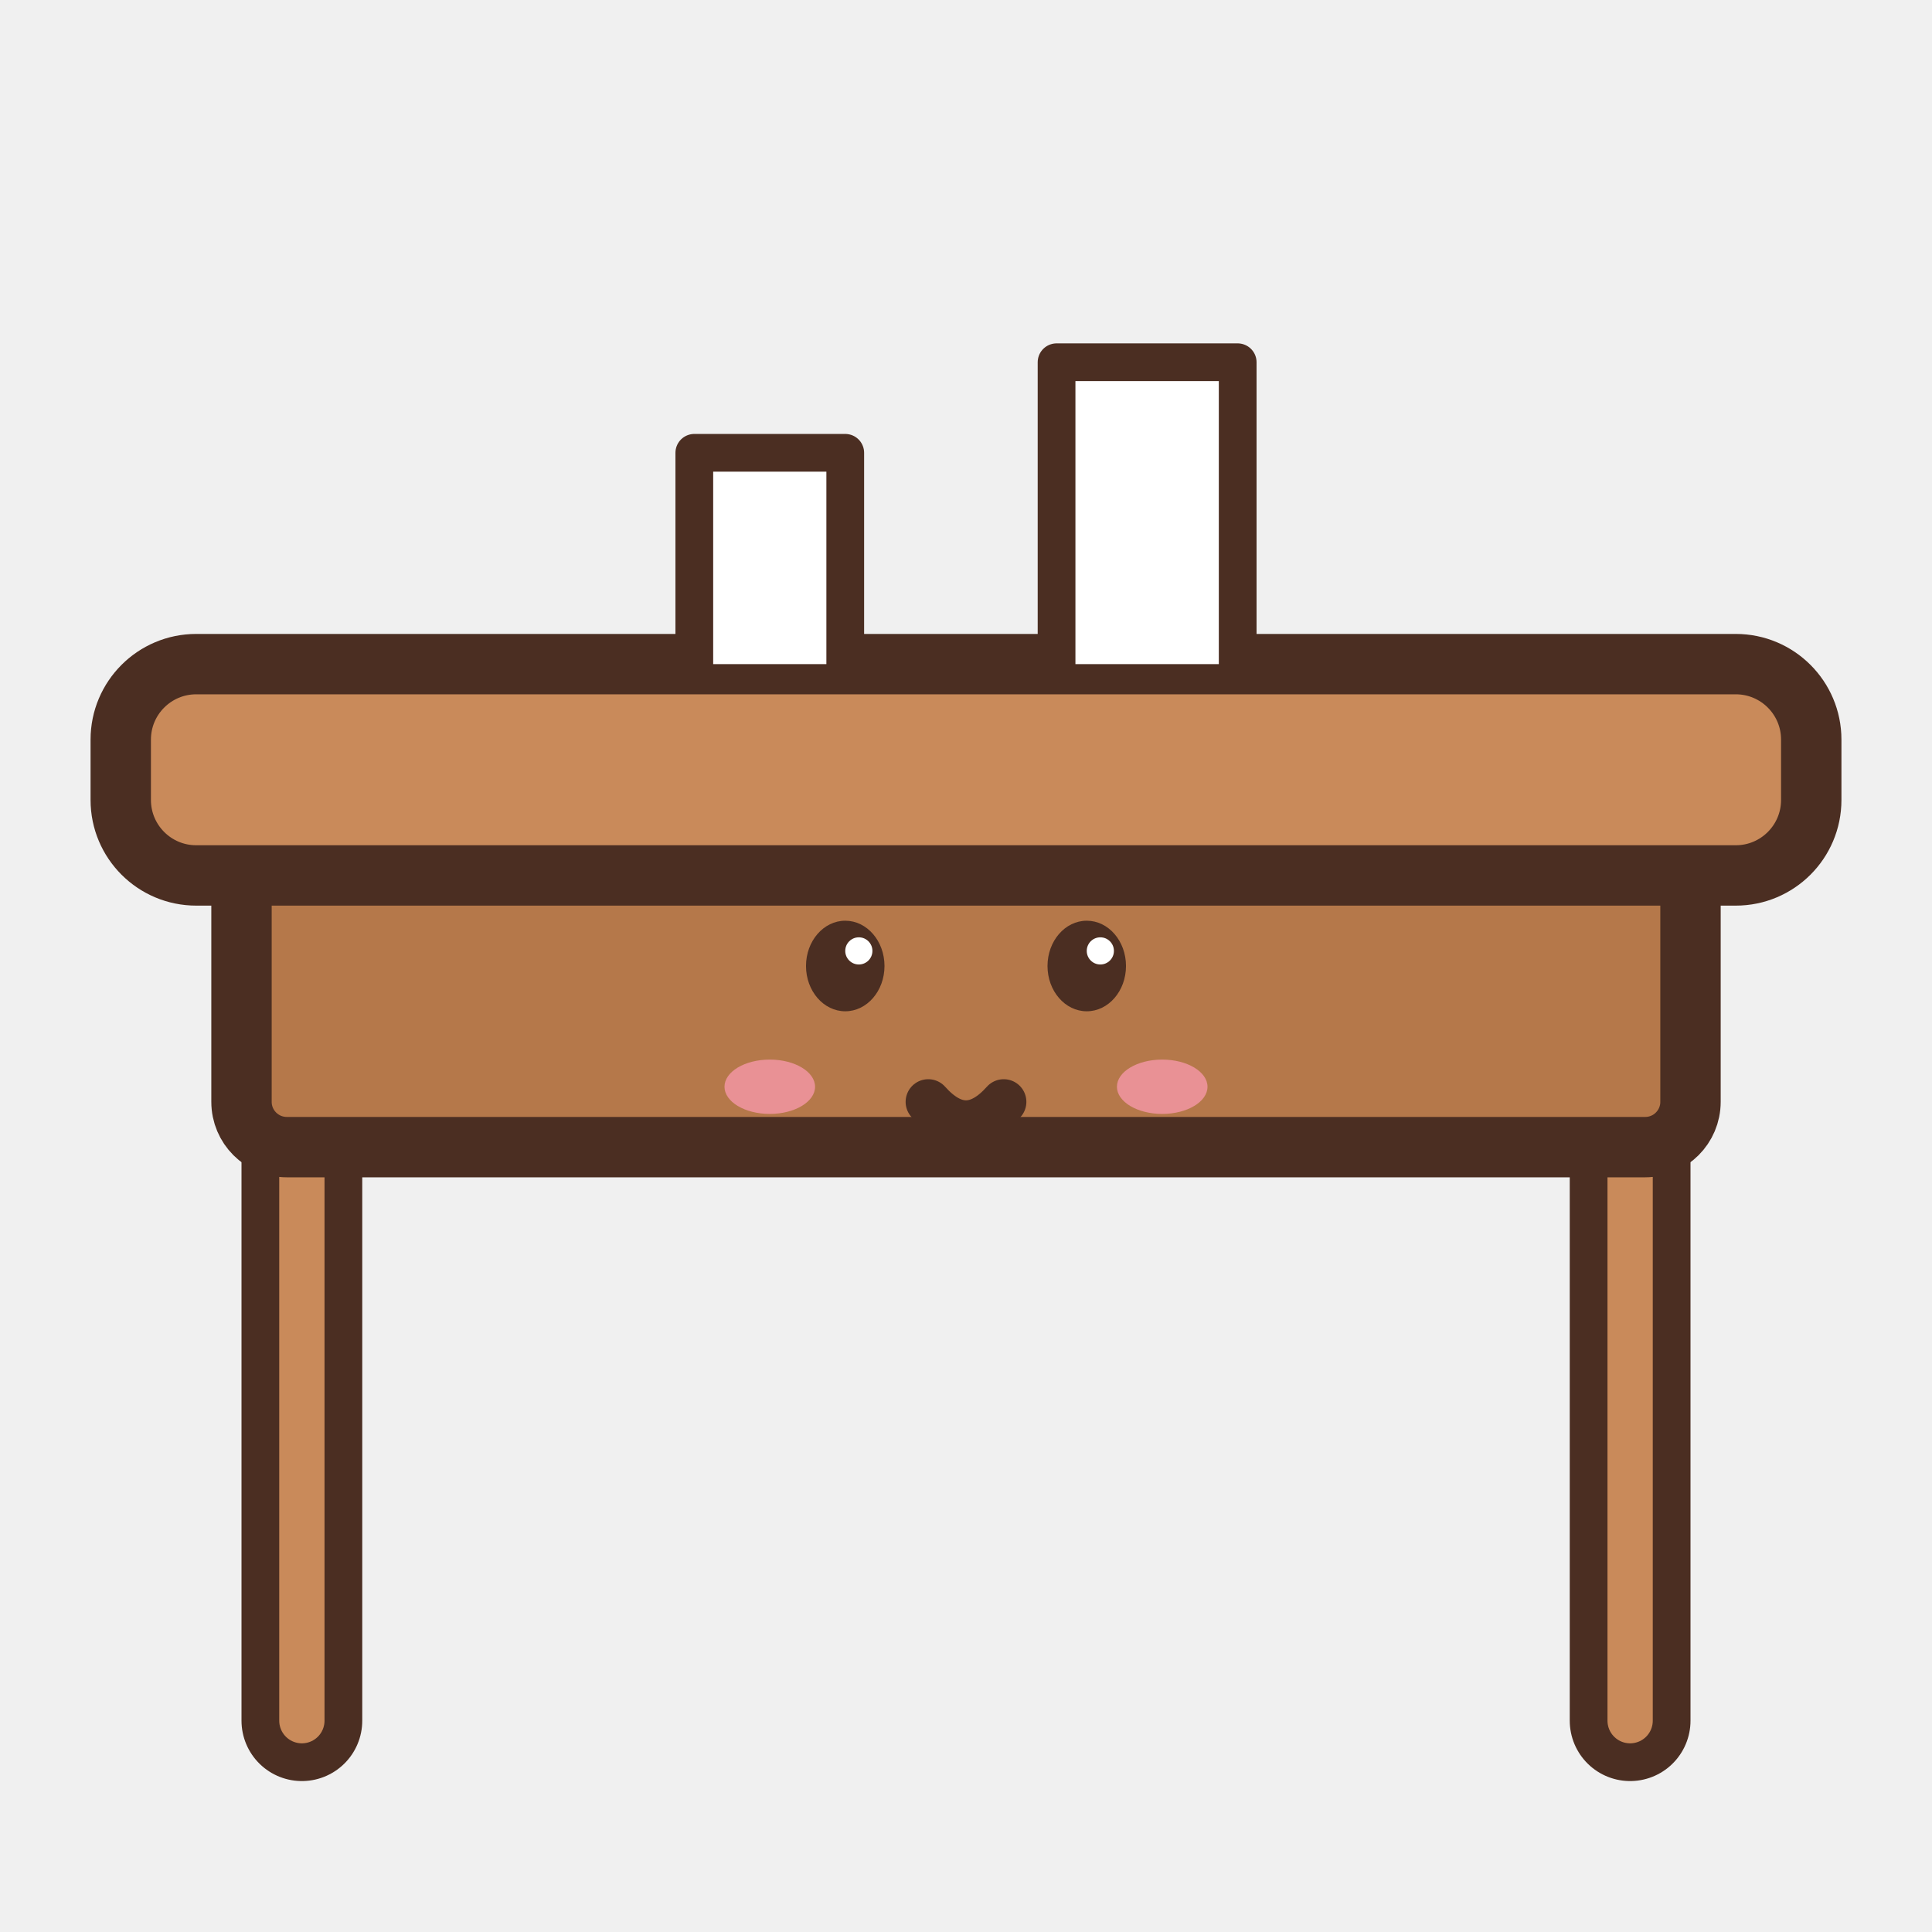
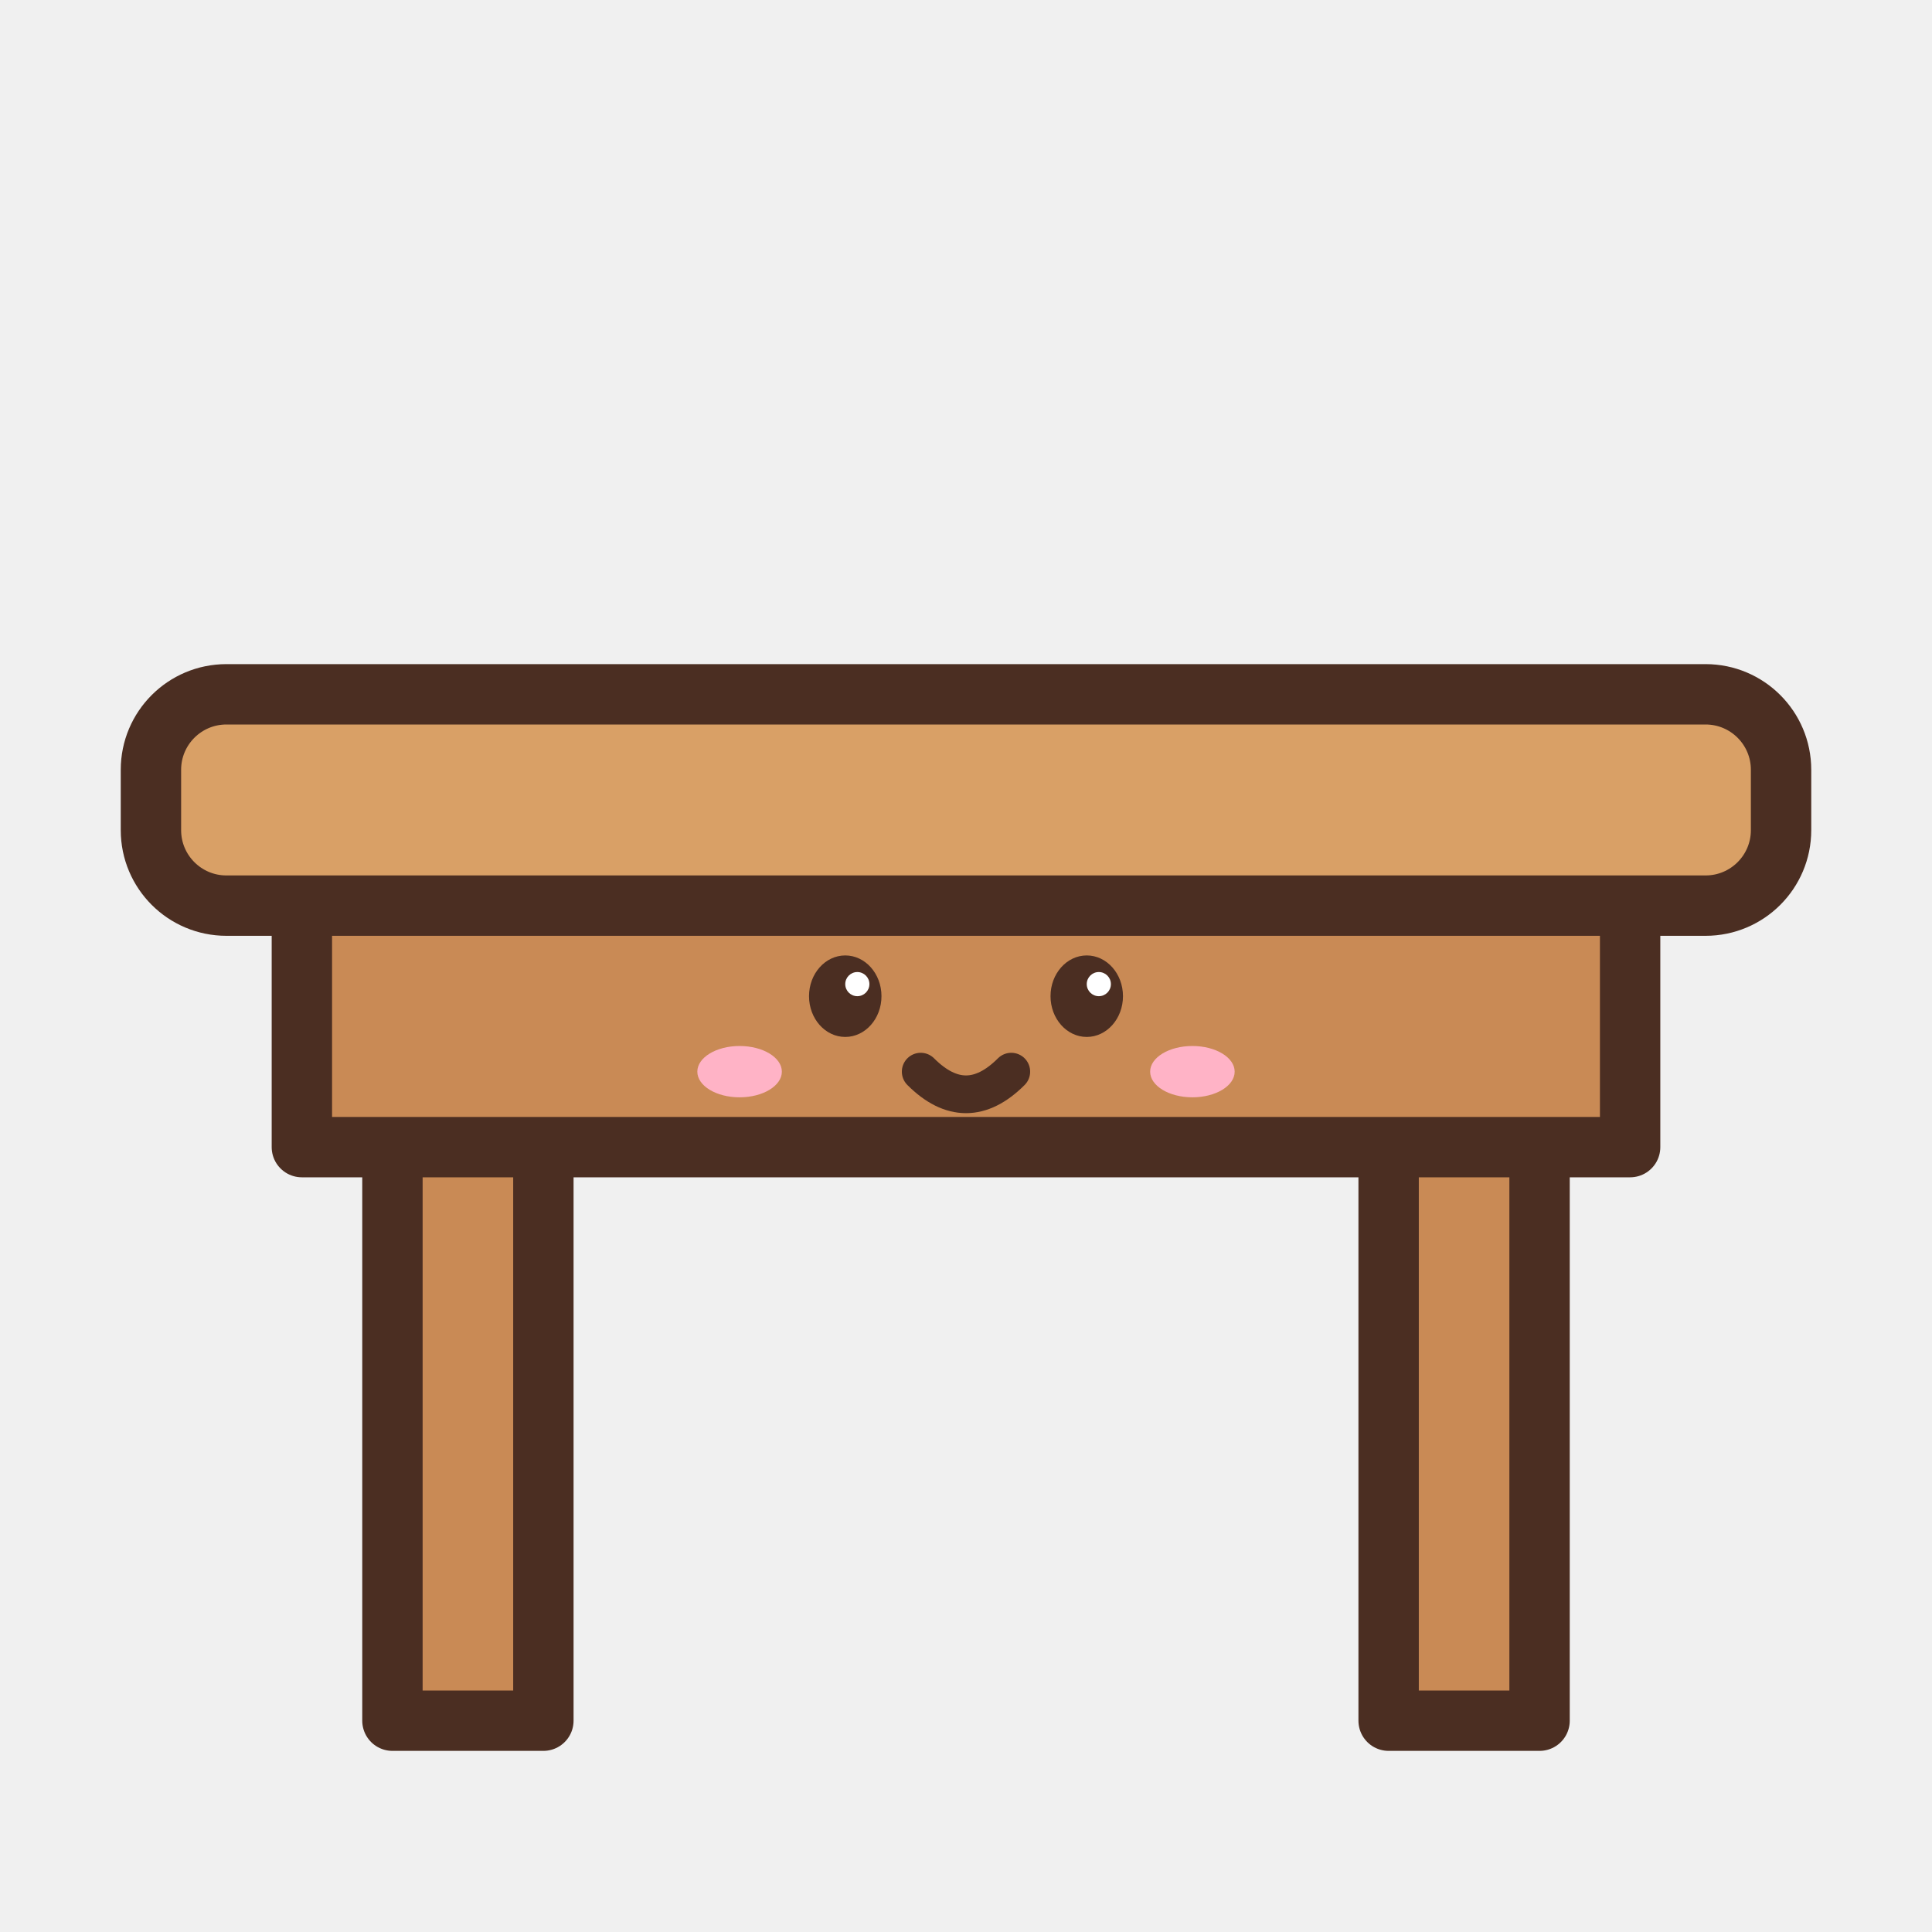
<svg xmlns="http://www.w3.org/2000/svg" viewBox="0 0 128 128">
  <g stroke="#4b2e22" stroke-width="4" stroke-linejoin="round" stroke-linecap="round">
-     <path d="M20 72v42M108 72v42" stroke-width="8" />
-     <path d="M20 72v42M108 72v42" stroke="#c98a5a" stroke-width="3" />
-     <rect x="16" y="56" width="96" height="20" rx="3" fill="#b5784a" />
-     <rect x="8" y="44" width="112" height="14" rx="5" fill="#c98a5a" />
-     <path d="M46 44V30h10v14M70 44V24h12v20" fill="#ffffff" stroke-width="2.5" />
-     <g stroke="none">
-       <ellipse cx="56" cy="64" rx="2.6" ry="3.0" fill="#4b2e22" />
-       <ellipse cx="72" cy="64" rx="2.6" ry="3.0" fill="#4b2e22" />
-       <circle cx="56.9" cy="63.0" r="0.9" fill="#fff" />
-       <circle cx="72.9" cy="63.0" r="0.9" fill="#fff" />
-       <g fill="#ff9bb5" opacity=".7">
-         <ellipse cx="51" cy="72" rx="3" ry="1.8" />
-         <ellipse cx="77" cy="72" rx="3" ry="1.8" />
-       </g>
-     </g>
-     <path d="M61.5 73q2.5 2.8 5 0" fill="none" stroke-width="3" />
+     <path d="M26 72h10v42H26ZM92 72h10v42H92Z" fill="#c98a55" />
+     <path d="M20 58h88v18H20Z" fill="#c98a55" />
+     <rect x="10" y="46" width="108" height="14" rx="5" fill="#d9a066" />
+     <ellipse cx="56" cy="66" rx="2.4" ry="2.7" fill="#4b2e22" stroke="none" />
+     <circle cx="56.8" cy="65.2" r="0.8" fill="#fff" stroke="none" />
+     <ellipse cx="72" cy="66" rx="2.4" ry="2.7" fill="#4b2e22" stroke="none" />
+     <circle cx="72.8" cy="65.2" r="0.8" fill="#fff" stroke="none" />
+     <ellipse cx="49" cy="71" rx="2.8" ry="1.7" fill="#ffb3c6" stroke="none" />
+     <ellipse cx="79" cy="71" rx="2.8" ry="1.7" fill="#ffb3c6" stroke="none" />
+     <path d="M61.0 71q3.0 3.0 6 0" fill="none" stroke-width="2.5" />
  </g>
</svg>
